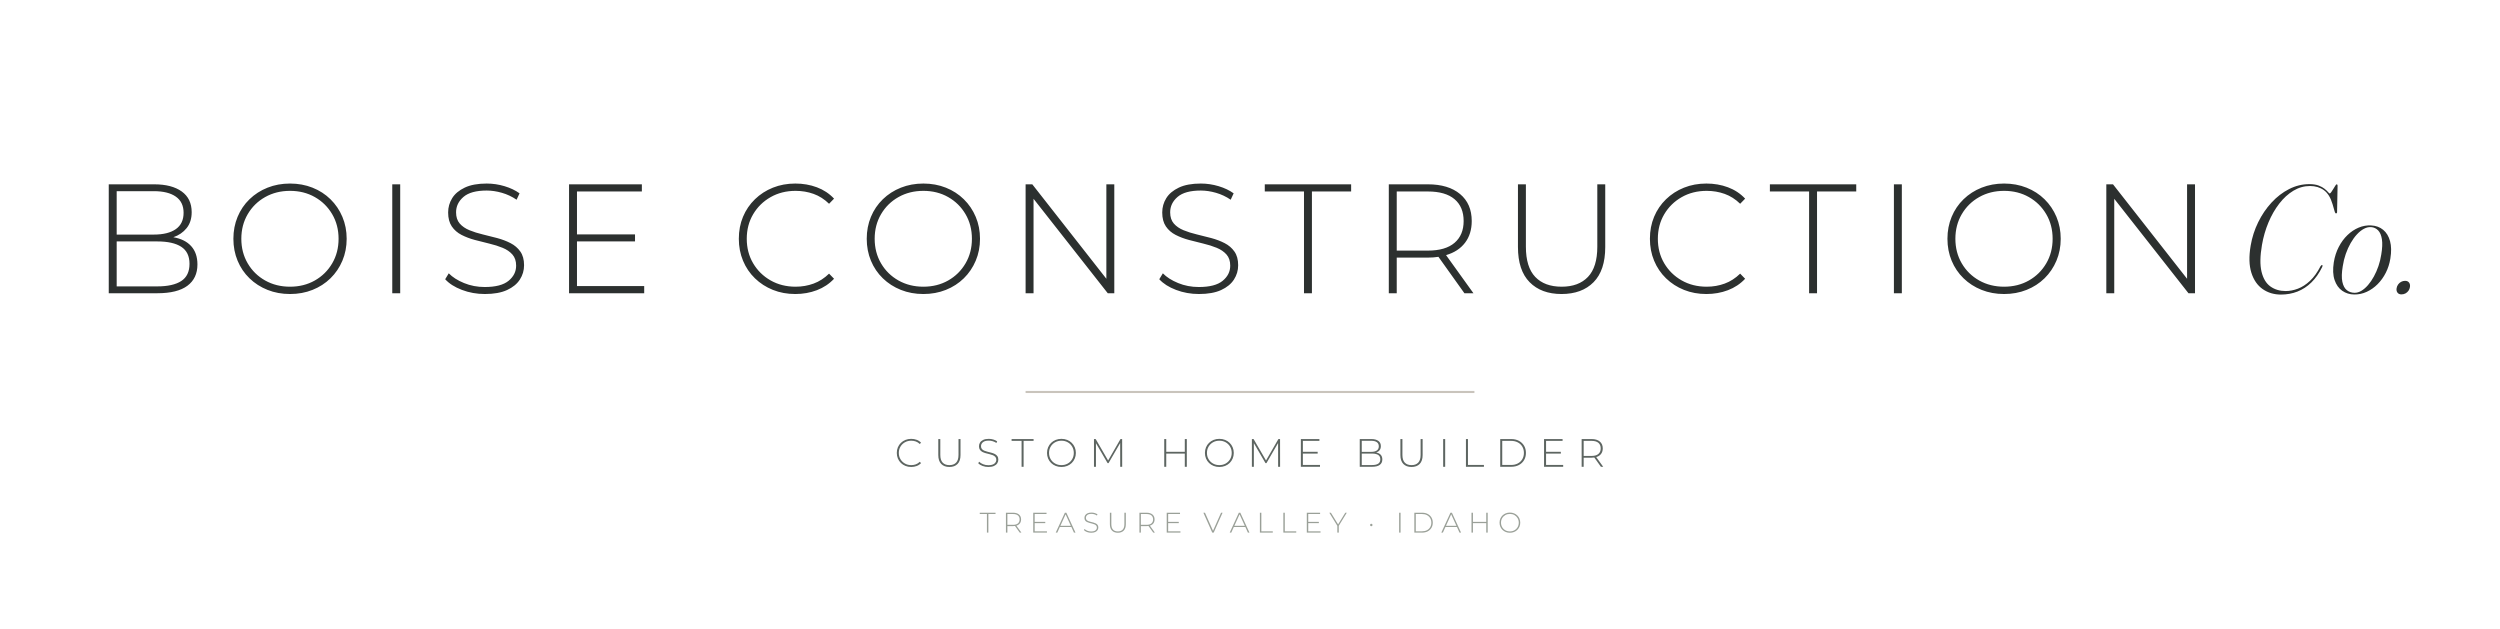
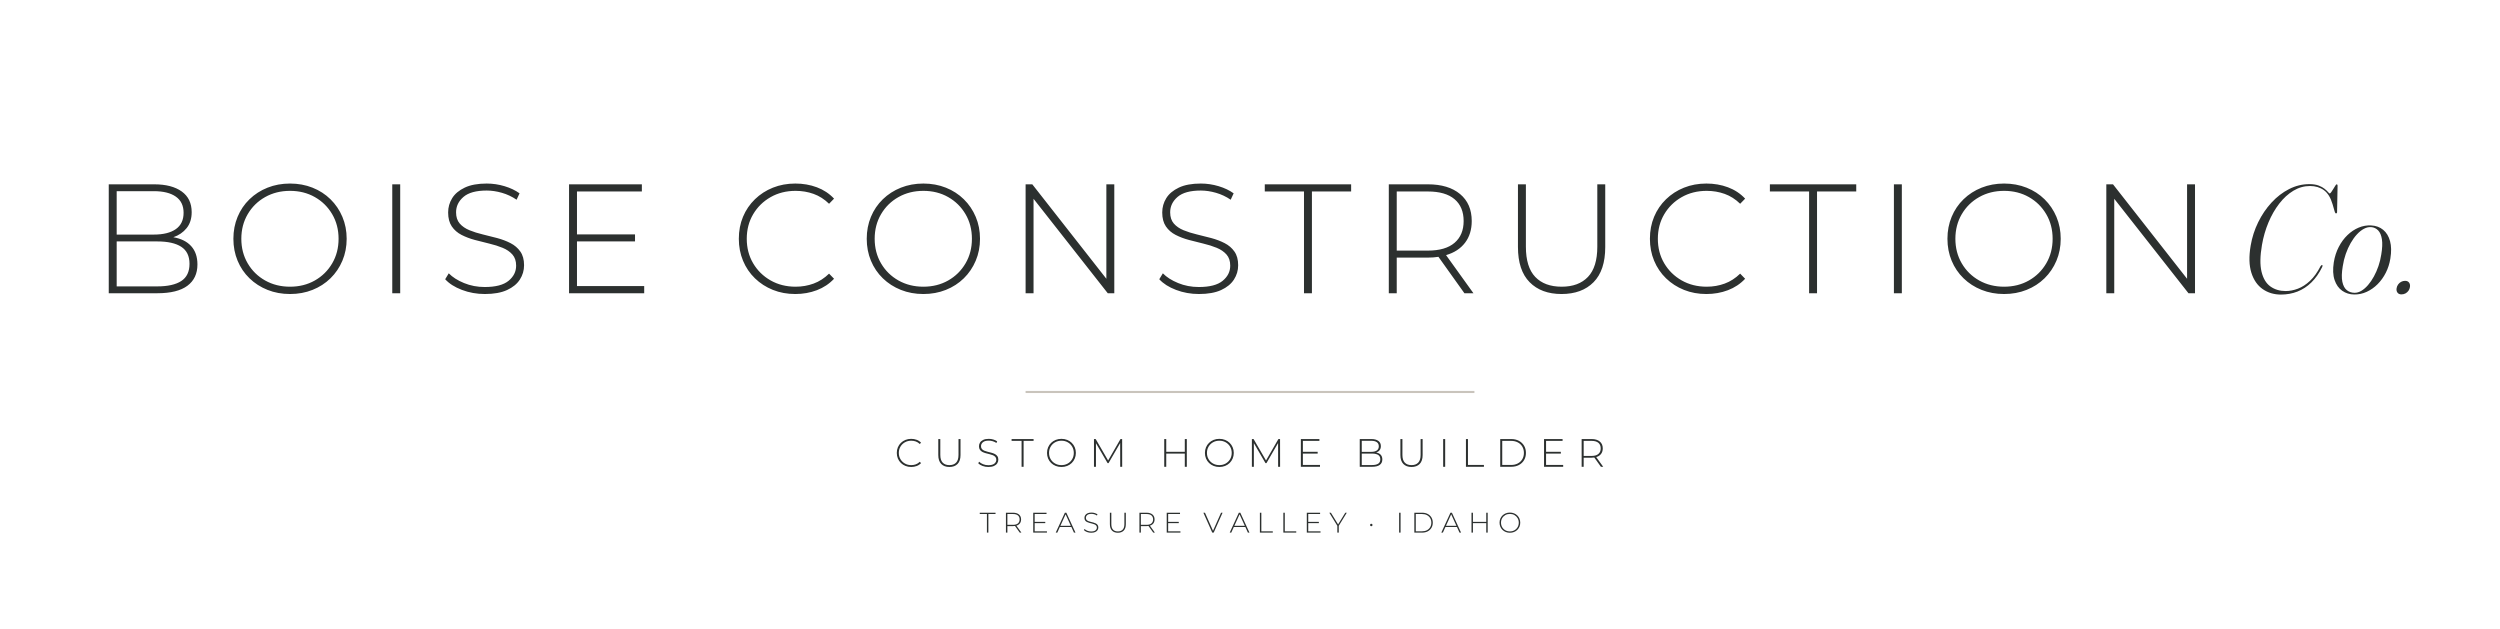
<svg xmlns="http://www.w3.org/2000/svg" viewBox="0 0 1671 420" width="1671" height="420" role="img" aria-label="Boise Construction Co logo - custom home builder in Boise, Idaho">
  <path d="M 105.136 196 L 72.688 196 L 72.688 123.2 L 103.056 123.2 Q 114.808 123.2 121.464 127.984 Q 128.12 132.768 128.12 141.816 L 128.12 141.816 Q 128.12 148.264 124.74 152.476 Q 121.36 156.688 115.848 158.56 L 115.848 158.56 Q 123.648 159.912 127.808 164.54 Q 131.968 169.168 131.968 176.76 L 131.968 176.76 Q 131.968 186.016 125.26 191.008 Q 118.552 196 105.136 196 L 105.136 196 M 77.992 161.368 L 77.992 191.424 L 105.136 191.424 Q 115.64 191.424 121.152 187.836 Q 126.664 184.248 126.664 176.344 L 126.664 176.344 Q 126.664 168.544 121.152 164.956 Q 115.64 161.368 105.136 161.368 L 105.136 161.368 L 77.992 161.368 M 77.992 127.776 L 77.992 156.792 L 102.848 156.792 Q 112.312 156.792 117.512 153.152 Q 122.712 149.512 122.712 142.232 L 122.712 142.232 Q 122.712 135.056 117.512 131.416 Q 112.312 127.776 102.848 127.776 L 102.848 127.776 L 77.992 127.776 M 193.855 196.52 L 193.855 196.52 Q 185.743 196.52 178.827 193.764 Q 171.911 191.008 166.763 186.016 Q 161.615 181.024 158.807 174.264 Q 155.999 167.504 155.999 159.6 L 155.999 159.6 Q 155.999 151.696 158.807 144.936 Q 161.615 138.176 166.763 133.184 Q 171.911 128.192 178.827 125.436 Q 185.743 122.68 193.855 122.68 L 193.855 122.68 Q 201.967 122.68 208.883 125.436 Q 215.799 128.192 220.895 133.184 Q 225.991 138.176 228.851 144.936 Q 231.711 151.696 231.711 159.6 L 231.711 159.6 Q 231.711 167.504 228.851 174.264 Q 225.991 181.024 220.895 186.016 Q 215.799 191.008 208.883 193.764 Q 201.967 196.52 193.855 196.52 M 193.855 191.632 L 193.855 191.632 Q 203.111 191.632 210.443 187.472 Q 217.775 183.312 222.039 176.032 Q 226.303 168.752 226.303 159.6 L 226.303 159.6 Q 226.303 150.448 222.039 143.168 Q 217.775 135.888 210.443 131.728 Q 203.111 127.568 193.855 127.568 L 193.855 127.568 Q 184.599 127.568 177.215 131.728 Q 169.831 135.888 165.567 143.168 Q 161.303 150.448 161.303 159.6 L 161.303 159.6 Q 161.303 168.752 165.567 176.032 Q 169.831 183.312 177.215 187.472 Q 184.599 191.632 193.855 191.632 M 267.495 196 L 262.191 196 L 262.191 123.2 L 267.495 123.2 L 267.495 196 M 324.078 196.52 L 324.078 196.52 Q 315.966 196.52 308.738 193.764 Q 301.51 191.008 297.558 186.64 L 297.558 186.64 L 299.95 182.688 Q 303.694 186.536 310.142 189.188 Q 316.59 191.84 323.974 191.84 L 323.974 191.84 Q 334.894 191.84 339.938 187.68 Q 344.982 183.52 344.982 177.592 L 344.982 177.592 Q 344.982 172.912 342.486 170.104 Q 339.99 167.296 335.934 165.632 Q 331.878 163.968 327.042 162.824 Q 322.206 161.68 317.37 160.38 Q 312.534 159.08 308.478 157 Q 304.422 154.92 301.978 151.332 Q 299.534 147.744 299.534 142.024 L 299.534 142.024 Q 299.534 136.824 302.238 132.456 Q 304.942 128.088 310.662 125.384 Q 316.382 122.68 325.326 122.68 L 325.326 122.68 Q 331.358 122.68 337.234 124.448 Q 343.11 126.216 347.27 129.232 L 347.27 129.232 L 345.294 133.496 Q 340.718 130.376 335.466 128.868 Q 330.214 127.36 325.326 127.36 L 325.326 127.36 Q 314.718 127.36 309.778 131.624 Q 304.838 135.888 304.838 141.92 L 304.838 141.92 Q 304.838 146.6 307.282 149.408 Q 309.726 152.216 313.782 153.88 Q 317.838 155.544 322.674 156.688 Q 327.51 157.832 332.346 159.132 Q 337.182 160.432 341.238 162.512 Q 345.294 164.592 347.79 168.128 Q 350.286 171.664 350.286 177.28 L 350.286 177.28 Q 350.286 182.48 347.478 186.848 Q 344.67 191.216 338.898 193.868 Q 333.126 196.52 324.078 196.52 M 430.582 196 L 380.35 196 L 380.35 123.2 L 429.022 123.2 L 429.022 127.984 L 385.654 127.984 L 385.654 156.688 L 424.446 156.688 L 424.446 161.368 L 385.654 161.368 L 385.654 191.216 L 430.582 191.216 L 430.582 196 M 531.581 196.52 L 531.581 196.52 Q 523.469 196.52 516.605 193.764 Q 509.741 191.008 504.593 186.016 Q 499.445 181.024 496.637 174.264 Q 493.829 167.504 493.829 159.6 L 493.829 159.6 Q 493.829 151.592 496.637 144.884 Q 499.445 138.176 504.593 133.184 Q 509.741 128.192 516.605 125.436 Q 523.469 122.68 531.581 122.68 L 531.581 122.68 Q 539.277 122.68 545.985 125.176 Q 552.693 127.672 557.477 132.768 L 557.477 132.768 L 554.149 136.2 Q 549.469 131.624 543.801 129.596 Q 538.133 127.568 531.789 127.568 L 531.789 127.568 Q 522.429 127.568 515.045 131.78 Q 507.661 135.992 503.397 143.22 Q 499.133 150.448 499.133 159.6 L 499.133 159.6 Q 499.133 168.752 503.397 175.98 Q 507.661 183.208 515.045 187.42 Q 522.429 191.632 531.789 191.632 L 531.789 191.632 Q 538.133 191.632 543.801 189.552 Q 549.469 187.472 554.149 182.896 L 554.149 182.896 L 557.477 186.328 Q 552.693 191.424 545.985 193.972 Q 539.277 196.52 531.581 196.52 M 617.18 196.52 L 617.18 196.52 Q 609.068 196.52 602.152 193.764 Q 595.236 191.008 590.088 186.016 Q 584.94 181.024 582.132 174.264 Q 579.324 167.504 579.324 159.6 L 579.324 159.6 Q 579.324 151.696 582.132 144.936 Q 584.94 138.176 590.088 133.184 Q 595.236 128.192 602.152 125.436 Q 609.068 122.68 617.18 122.68 L 617.18 122.68 Q 625.292 122.68 632.208 125.436 Q 639.124 128.192 644.22 133.184 Q 649.316 138.176 652.176 144.936 Q 655.036 151.696 655.036 159.6 L 655.036 159.6 Q 655.036 167.504 652.176 174.264 Q 649.316 181.024 644.22 186.016 Q 639.124 191.008 632.208 193.764 Q 625.292 196.52 617.18 196.52 M 617.18 191.632 L 617.18 191.632 Q 626.436 191.632 633.768 187.472 Q 641.1 183.312 645.364 176.032 Q 649.628 168.752 649.628 159.6 L 649.628 159.6 Q 649.628 150.448 645.364 143.168 Q 641.1 135.888 633.768 131.728 Q 626.436 127.568 617.18 127.568 L 617.18 127.568 Q 607.924 127.568 600.54 131.728 Q 593.156 135.888 588.892 143.168 Q 584.628 150.448 584.628 159.6 L 584.628 159.6 Q 584.628 168.752 588.892 176.032 Q 593.156 183.312 600.54 187.472 Q 607.924 191.632 617.18 191.632 M 690.819 196 L 685.515 196 L 685.515 123.2 L 689.987 123.2 L 739.491 186.328 L 739.491 123.2 L 744.795 123.2 L 744.795 196 L 740.427 196 L 690.819 132.872 L 690.819 196 M 801.379 196.52 L 801.379 196.52 Q 793.267 196.52 786.039 193.764 Q 778.811 191.008 774.859 186.64 L 774.859 186.64 L 777.251 182.688 Q 780.995 186.536 787.443 189.188 Q 793.891 191.84 801.275 191.84 L 801.275 191.84 Q 812.195 191.84 817.239 187.68 Q 822.283 183.52 822.283 177.592 L 822.283 177.592 Q 822.283 172.912 819.787 170.104 Q 817.291 167.296 813.235 165.632 Q 809.179 163.968 804.343 162.824 Q 799.507 161.68 794.671 160.38 Q 789.835 159.08 785.779 157 Q 781.723 154.92 779.279 151.332 Q 776.835 147.744 776.835 142.024 L 776.835 142.024 Q 776.835 136.824 779.539 132.456 Q 782.243 128.088 787.963 125.384 Q 793.683 122.68 802.627 122.68 L 802.627 122.68 Q 808.659 122.68 814.535 124.448 Q 820.411 126.216 824.571 129.232 L 824.571 129.232 L 822.595 133.496 Q 818.019 130.376 812.767 128.868 Q 807.515 127.36 802.627 127.36 L 802.627 127.36 Q 792.019 127.36 787.079 131.624 Q 782.139 135.888 782.139 141.92 L 782.139 141.92 Q 782.139 146.6 784.583 149.408 Q 787.027 152.216 791.083 153.88 Q 795.139 155.544 799.975 156.688 Q 804.811 157.832 809.647 159.132 Q 814.483 160.432 818.539 162.512 Q 822.595 164.592 825.091 168.128 Q 827.587 171.664 827.587 177.28 L 827.587 177.28 Q 827.587 182.48 824.779 186.848 Q 821.971 191.216 816.199 193.868 Q 810.427 196.52 801.379 196.52 M 876.89 196 L 871.586 196 L 871.586 127.984 L 845.378 127.984 L 845.378 123.2 L 903.098 123.2 L 903.098 127.984 L 876.89 127.984 L 876.89 196 M 933.578 196 L 928.274 196 L 928.274 123.2 L 954.378 123.2 Q 968.106 123.2 975.906 129.7 Q 983.706 136.2 983.706 147.744 L 983.706 147.744 Q 983.706 156.376 979.234 162.252 Q 974.762 168.128 966.546 170.52 L 966.546 170.52 L 984.85 196 L 978.818 196 L 961.45 171.664 Q 958.122 172.184 954.378 172.184 L 954.378 172.184 L 933.578 172.184 L 933.578 196 M 933.578 127.984 L 933.578 167.504 L 954.378 167.504 Q 966.13 167.504 972.214 162.304 Q 978.298 157.104 978.298 147.744 L 978.298 147.744 Q 978.298 138.28 972.214 133.132 Q 966.13 127.984 954.378 127.984 L 954.378 127.984 L 933.578 127.984 M 1043.721 196.52 L 1043.721 196.52 Q 1030.201 196.52 1022.401 188.616 Q 1014.601 180.712 1014.601 165.112 L 1014.601 165.112 L 1014.601 123.2 L 1019.905 123.2 L 1019.905 164.904 Q 1019.905 178.528 1026.145 185.08 Q 1032.385 191.632 1043.825 191.632 L 1043.825 191.632 Q 1055.161 191.632 1061.401 185.08 Q 1067.641 178.528 1067.641 164.904 L 1067.641 164.904 L 1067.641 123.2 L 1072.945 123.2 L 1072.945 165.112 Q 1072.945 180.712 1065.145 188.616 Q 1057.345 196.52 1043.721 196.52 M 1140.553 196.52 L 1140.553 196.52 Q 1132.441 196.52 1125.577 193.764 Q 1118.713 191.008 1113.565 186.016 Q 1108.417 181.024 1105.609 174.264 Q 1102.801 167.504 1102.801 159.6 L 1102.801 159.6 Q 1102.801 151.592 1105.609 144.884 Q 1108.417 138.176 1113.565 133.184 Q 1118.713 128.192 1125.577 125.436 Q 1132.441 122.68 1140.553 122.68 L 1140.553 122.68 Q 1148.249 122.68 1154.957 125.176 Q 1161.665 127.672 1166.449 132.768 L 1166.449 132.768 L 1163.121 136.2 Q 1158.441 131.624 1152.773 129.596 Q 1147.105 127.568 1140.761 127.568 L 1140.761 127.568 Q 1131.401 127.568 1124.017 131.78 Q 1116.633 135.992 1112.369 143.22 Q 1108.105 150.448 1108.105 159.6 L 1108.105 159.6 Q 1108.105 168.752 1112.369 175.98 Q 1116.633 183.208 1124.017 187.42 Q 1131.401 191.632 1140.761 191.632 L 1140.761 191.632 Q 1147.105 191.632 1152.773 189.552 Q 1158.441 187.472 1163.121 182.896 L 1163.121 182.896 L 1166.449 186.328 Q 1161.665 191.424 1154.957 193.972 Q 1148.249 196.52 1140.553 196.52 M 1214.504 196 L 1209.2 196 L 1209.2 127.984 L 1182.992 127.984 L 1182.992 123.2 L 1240.712 123.2 L 1240.712 127.984 L 1214.504 127.984 L 1214.504 196 M 1271.191 196 L 1265.887 196 L 1265.887 123.2 L 1271.191 123.2 L 1271.191 196 M 1339.527 196.52 L 1339.527 196.52 Q 1331.415 196.52 1324.499 193.764 Q 1317.583 191.008 1312.435 186.016 Q 1307.287 181.024 1304.479 174.264 Q 1301.671 167.504 1301.671 159.6 L 1301.671 159.6 Q 1301.671 151.696 1304.479 144.936 Q 1307.287 138.176 1312.435 133.184 Q 1317.583 128.192 1324.499 125.436 Q 1331.415 122.68 1339.527 122.68 L 1339.527 122.68 Q 1347.639 122.68 1354.555 125.436 Q 1361.471 128.192 1366.567 133.184 Q 1371.663 138.176 1374.523 144.936 Q 1377.383 151.696 1377.383 159.6 L 1377.383 159.6 Q 1377.383 167.504 1374.523 174.264 Q 1371.663 181.024 1366.567 186.016 Q 1361.471 191.008 1354.555 193.764 Q 1347.639 196.52 1339.527 196.52 M 1339.527 191.632 L 1339.527 191.632 Q 1348.783 191.632 1356.115 187.472 Q 1363.447 183.312 1367.711 176.032 Q 1371.975 168.752 1371.975 159.6 L 1371.975 159.6 Q 1371.975 150.448 1367.711 143.168 Q 1363.447 135.888 1356.115 131.728 Q 1348.783 127.568 1339.527 127.568 L 1339.527 127.568 Q 1330.271 127.568 1322.887 131.728 Q 1315.503 135.888 1311.239 143.168 Q 1306.975 150.448 1306.975 159.6 L 1306.975 159.6 Q 1306.975 168.752 1311.239 176.032 Q 1315.503 183.312 1322.887 187.472 Q 1330.271 191.632 1339.527 191.632 M 1413.166 196 L 1407.862 196 L 1407.862 123.2 L 1412.334 123.2 L 1461.838 186.328 L 1461.838 123.2 L 1467.142 123.2 L 1467.142 196 L 1462.774 196 L 1413.166 132.872 L 1413.166 196" fill="#2C302F" />
  <g transform="translate(1502.502 196.000) scale(0.916954)">
    <path d="M54.179 -20.517Q54.439 -20.304 54.414 -19.971Q54.388 -19.637 54.095 -19.026Q50.829 -12.34 46.274 -7.879Q41.719 -3.418 36.112 -1.222Q30.506 0.975 24.065 0.975Q16.517 0.975 10.785 -3.008Q5.053 -6.991 2.527 -14.939Q0 -22.888 2.008 -34.719Q3.535 -43.69 7.492 -51.761Q11.45 -59.833 17.226 -66.098Q23.003 -72.363 30.051 -75.949Q37.098 -79.535 44.795 -79.535Q48.827 -79.535 51.54 -78.507Q54.253 -77.478 55.912 -76.122Q57.572 -74.765 58.436 -73.737Q59.3 -72.708 59.61 -72.708Q60.058 -72.708 60.768 -73.727Q61.477 -74.746 62.27 -76.051Q63.063 -77.355 63.71 -78.374Q64.357 -79.393 64.675 -79.393Q64.992 -79.393 65.172 -79.144Q65.351 -78.895 65.362 -78.338L64.998 -59.183Q65.001 -58.677 64.806 -58.454Q64.611 -58.23 64.347 -58.186Q63.755 -58.111 63.376 -59.138L61.728 -64.825Q59.62 -72.077 55.392 -75.122Q51.163 -78.167 45.305 -78.167Q38.866 -78.167 33.166 -74.734Q27.466 -71.3 22.84 -65.31Q18.213 -59.32 14.977 -51.59Q11.74 -43.859 10.254 -35.258Q8.151 -23.099 9.931 -15.701Q11.711 -8.302 16.384 -4.951Q21.057 -1.599 27.533 -1.599Q31.915 -1.599 36.469 -3.329Q41.024 -5.06 45.259 -9.018Q49.494 -12.976 52.907 -19.658Q53.243 -20.19 53.603 -20.429Q53.962 -20.668 54.179 -20.517Z M89.849 -49.427Q95.039 -49.166 98.602 -46.225Q102.165 -43.284 103.609 -37.975Q105.052 -32.666 103.836 -25.275Q102.953 -19.744 100.528 -14.958Q98.103 -10.171 94.534 -6.599Q90.964 -3.027 86.609 -1.034Q82.254 0.96 77.503 0.915Q72.583 0.87 68.759 -1.788Q64.935 -4.445 63.173 -9.666Q61.411 -14.886 62.607 -22.556Q63.619 -28.729 66.229 -33.759Q68.839 -38.789 72.58 -42.389Q76.321 -45.989 80.759 -47.842Q85.197 -49.696 89.849 -49.427ZM77.686 -0.313Q80.204 -0.274 82.719 -1.773Q85.233 -3.273 87.561 -5.968Q89.889 -8.663 91.831 -12.207Q93.774 -15.75 95.162 -19.817Q96.551 -23.883 97.194 -28.156Q98.364 -34.983 97.685 -39.326Q97.007 -43.669 94.926 -45.818Q92.846 -47.968 89.825 -48.199Q87.23 -48.388 84.581 -46.982Q81.932 -45.575 79.467 -42.899Q77.001 -40.222 74.917 -36.586Q72.833 -32.949 71.33 -28.64Q69.827 -24.331 69.138 -19.685Q67.94 -12.562 68.844 -8.33Q69.748 -4.098 72.115 -2.232Q74.481 -0.366 77.686 -0.313Z M111.899 0.84Q109.963 0.84 109.012 -0.461Q108.062 -1.763 108.391 -3.676Q108.63 -5.158 109.492 -6.382Q110.355 -7.606 111.702 -8.325Q113.049 -9.043 114.572 -9.043Q116.572 -9.043 117.503 -7.713Q118.434 -6.383 118.098 -4.466Q117.903 -3.051 117.061 -1.844Q116.219 -0.637 114.9 0.102Q113.581 0.84 111.899 0.84Z" fill="#2C302F" />
  </g>
  <line x1="685.5" y1="262" x2="985.5" y2="262" stroke="#C9C4BC" stroke-width="1.4" />
-   <path d="M 609.034 312.132 L 609.034 312.132 Q 606.968 312.132 605.22 311.431 Q 603.472 310.729 602.161 309.457 Q 600.85 308.186 600.135 306.464 Q 599.42 304.743 599.42 302.73 L 599.42 302.73 Q 599.42 300.691 600.135 298.982 Q 600.85 297.274 602.161 296.003 Q 603.472 294.731 605.22 294.029 Q 606.968 293.328 609.034 293.328 L 609.034 293.328 Q 610.994 293.328 612.702 293.963 Q 614.411 294.599 615.629 295.897 L 615.629 295.897 L 614.781 296.771 Q 613.589 295.605 612.146 295.089 Q 610.703 294.572 609.087 294.572 L 609.087 294.572 Q 606.703 294.572 604.823 295.645 Q 602.942 296.718 601.856 298.558 Q 600.77 300.399 600.77 302.73 L 600.77 302.73 Q 600.77 305.061 601.856 306.901 Q 602.942 308.742 604.823 309.815 Q 606.703 310.888 609.087 310.888 L 609.087 310.888 Q 610.703 310.888 612.146 310.358 Q 613.589 309.828 614.781 308.663 L 614.781 308.663 L 615.629 309.537 Q 614.411 310.835 612.702 311.484 Q 610.994 312.132 609.034 312.132 M 634.566 312.132 L 634.566 312.132 Q 631.123 312.132 629.137 310.12 Q 627.15 308.107 627.15 304.134 L 627.15 304.134 L 627.15 293.46 L 628.501 293.46 L 628.501 304.081 Q 628.501 307.55 630.09 309.219 Q 631.679 310.888 634.593 310.888 L 634.593 310.888 Q 637.48 310.888 639.069 309.219 Q 640.658 307.55 640.658 304.081 L 640.658 304.081 L 640.658 293.46 L 642.009 293.46 L 642.009 304.134 Q 642.009 308.107 640.022 310.12 Q 638.036 312.132 634.566 312.132 M 660.602 312.132 L 660.602 312.132 Q 658.536 312.132 656.695 311.431 Q 654.854 310.729 653.848 309.616 L 653.848 309.616 L 654.457 308.61 Q 655.41 309.59 657.053 310.265 Q 658.695 310.941 660.575 310.941 L 660.575 310.941 Q 663.356 310.941 664.641 309.881 Q 665.925 308.822 665.925 307.312 L 665.925 307.312 Q 665.925 306.12 665.29 305.405 Q 664.654 304.69 663.621 304.266 Q 662.588 303.842 661.356 303.551 Q 660.125 303.26 658.893 302.929 Q 657.662 302.598 656.629 302.068 Q 655.596 301.538 654.973 300.624 Q 654.351 299.711 654.351 298.254 L 654.351 298.254 Q 654.351 296.93 655.04 295.817 Q 655.728 294.705 657.185 294.016 Q 658.642 293.328 660.919 293.328 L 660.919 293.328 Q 662.456 293.328 663.952 293.778 Q 665.448 294.228 666.508 294.996 L 666.508 294.996 L 666.005 296.082 Q 664.839 295.288 663.502 294.903 Q 662.164 294.519 660.919 294.519 L 660.919 294.519 Q 658.218 294.519 656.96 295.605 Q 655.702 296.691 655.702 298.227 L 655.702 298.227 Q 655.702 299.419 656.324 300.134 Q 656.947 300.85 657.98 301.273 Q 659.012 301.697 660.244 301.988 Q 661.476 302.28 662.707 302.611 Q 663.939 302.942 664.972 303.472 Q 666.005 304.001 666.64 304.902 Q 667.276 305.802 667.276 307.233 L 667.276 307.233 Q 667.276 308.557 666.561 309.669 Q 665.846 310.782 664.376 311.457 Q 662.906 312.132 660.602 312.132 M 684.174 312 L 682.823 312 L 682.823 294.678 L 676.149 294.678 L 676.149 293.46 L 690.848 293.46 L 690.848 294.678 L 684.174 294.678 L 684.174 312 M 709.468 312.132 L 709.468 312.132 Q 707.402 312.132 705.641 311.431 Q 703.879 310.729 702.568 309.457 Q 701.257 308.186 700.542 306.464 Q 699.827 304.743 699.827 302.73 L 699.827 302.73 Q 699.827 300.717 700.542 298.996 Q 701.257 297.274 702.568 296.003 Q 703.879 294.731 705.641 294.029 Q 707.402 293.328 709.468 293.328 L 709.468 293.328 Q 711.534 293.328 713.295 294.029 Q 715.056 294.731 716.354 296.003 Q 717.652 297.274 718.38 298.996 Q 719.109 300.717 719.109 302.73 L 719.109 302.73 Q 719.109 304.743 718.38 306.464 Q 717.652 308.186 716.354 309.457 Q 715.056 310.729 713.295 311.431 Q 711.534 312.132 709.468 312.132 M 709.468 310.888 L 709.468 310.888 Q 711.825 310.888 713.692 309.828 Q 715.559 308.769 716.645 306.915 Q 717.731 305.061 717.731 302.73 L 717.731 302.73 Q 717.731 300.399 716.645 298.545 Q 715.559 296.691 713.692 295.632 Q 711.825 294.572 709.468 294.572 L 709.468 294.572 Q 707.111 294.572 705.23 295.632 Q 703.35 296.691 702.264 298.545 Q 701.178 300.399 701.178 302.73 L 701.178 302.73 Q 701.178 305.061 702.264 306.915 Q 703.35 308.769 705.23 309.828 Q 707.111 310.888 709.468 310.888 M 732.537 312 L 731.212 312 L 731.212 293.46 L 732.351 293.46 L 740.668 307.789 L 748.931 293.46 L 750.044 293.46 L 750.07 312 L 748.746 312 L 748.72 296.135 L 740.959 309.537 L 740.297 309.537 L 732.537 296.215 L 732.537 312 M 793.269 312 L 791.918 312 L 791.918 303.18 L 779.522 303.18 L 779.522 312 L 778.172 312 L 778.172 293.46 L 779.522 293.46 L 779.522 301.988 L 791.918 301.988 L 791.918 293.46 L 793.269 293.46 L 793.269 312 M 815.013 312.132 L 815.013 312.132 Q 812.947 312.132 811.186 311.431 Q 809.425 310.729 808.114 309.457 Q 806.803 308.186 806.088 306.464 Q 805.372 304.743 805.372 302.73 L 805.372 302.73 Q 805.372 300.717 806.088 298.996 Q 806.803 297.274 808.114 296.003 Q 809.425 294.731 811.186 294.029 Q 812.947 293.328 815.013 293.328 L 815.013 293.328 Q 817.079 293.328 818.84 294.029 Q 820.602 294.731 821.9 296.003 Q 823.197 297.274 823.926 298.996 Q 824.654 300.717 824.654 302.73 L 824.654 302.73 Q 824.654 304.743 823.926 306.464 Q 823.197 308.186 821.9 309.457 Q 820.602 310.729 818.84 311.431 Q 817.079 312.132 815.013 312.132 M 815.013 310.888 L 815.013 310.888 Q 817.371 310.888 819.238 309.828 Q 821.105 308.769 822.191 306.915 Q 823.277 305.061 823.277 302.73 L 823.277 302.73 Q 823.277 300.399 822.191 298.545 Q 821.105 296.691 819.238 295.632 Q 817.371 294.572 815.013 294.572 L 815.013 294.572 Q 812.656 294.572 810.776 295.632 Q 808.895 296.691 807.809 298.545 Q 806.723 300.399 806.723 302.73 L 806.723 302.73 Q 806.723 305.061 807.809 306.915 Q 808.895 308.769 810.776 309.828 Q 812.656 310.888 815.013 310.888 M 838.082 312 L 836.758 312 L 836.758 293.46 L 837.897 293.46 L 846.213 307.789 L 854.477 293.46 L 855.589 293.46 L 855.616 312 L 854.292 312 L 854.265 296.135 L 846.505 309.537 L 845.843 309.537 L 838.082 296.215 L 838.082 312 M 882.287 312 L 869.494 312 L 869.494 293.46 L 881.89 293.46 L 881.89 294.678 L 870.845 294.678 L 870.845 301.988 L 880.724 301.988 L 880.724 303.18 L 870.845 303.18 L 870.845 310.782 L 882.287 310.782 L 882.287 312 M 917.116 312 L 908.852 312 L 908.852 293.46 L 916.586 293.46 Q 919.579 293.46 921.274 294.678 Q 922.969 295.897 922.969 298.201 L 922.969 298.201 Q 922.969 299.843 922.108 300.916 Q 921.247 301.988 919.844 302.465 L 919.844 302.465 Q 921.83 302.809 922.89 303.988 Q 923.949 305.167 923.949 307.1 L 923.949 307.1 Q 923.949 309.457 922.241 310.729 Q 920.532 312 917.116 312 L 917.116 312 M 910.203 303.18 L 910.203 310.835 L 917.116 310.835 Q 919.791 310.835 921.195 309.921 Q 922.598 309.007 922.598 306.994 L 922.598 306.994 Q 922.598 305.008 921.195 304.094 Q 919.791 303.18 917.116 303.18 L 917.116 303.18 L 910.203 303.18 M 910.203 294.625 L 910.203 302.015 L 916.533 302.015 Q 918.943 302.015 920.268 301.088 Q 921.592 300.161 921.592 298.307 L 921.592 298.307 Q 921.592 296.479 920.268 295.552 Q 918.943 294.625 916.533 294.625 L 916.533 294.625 L 910.203 294.625 M 943.443 312.132 L 943.443 312.132 Q 939.999 312.132 938.013 310.12 Q 936.027 308.107 936.027 304.134 L 936.027 304.134 L 936.027 293.46 L 937.377 293.46 L 937.377 304.081 Q 937.377 307.55 938.966 309.219 Q 940.556 310.888 943.469 310.888 L 943.469 310.888 Q 946.356 310.888 947.945 309.219 Q 949.534 307.55 949.534 304.081 L 949.534 304.081 L 949.534 293.46 L 950.885 293.46 L 950.885 304.134 Q 950.885 308.107 948.899 310.12 Q 946.912 312.132 943.443 312.132 M 965.955 312 L 964.605 312 L 964.605 293.46 L 965.955 293.46 L 965.955 312 M 991.858 312 L 979.834 312 L 979.834 293.46 L 981.185 293.46 L 981.185 310.782 L 991.858 310.782 L 991.858 312 M 1010.081 312 L 1002.744 312 L 1002.744 293.46 L 1010.081 293.46 Q 1013.021 293.46 1015.245 294.652 Q 1017.47 295.844 1018.702 297.936 Q 1019.933 300.028 1019.933 302.73 L 1019.933 302.73 Q 1019.933 305.432 1018.702 307.524 Q 1017.47 309.616 1015.245 310.808 Q 1013.021 312 1010.081 312 L 1010.081 312 M 1004.095 294.678 L 1004.095 310.782 L 1009.975 310.782 Q 1012.597 310.782 1014.53 309.749 Q 1016.464 308.716 1017.523 306.901 Q 1018.583 305.087 1018.583 302.73 L 1018.583 302.73 Q 1018.583 300.373 1017.523 298.558 Q 1016.464 296.744 1014.53 295.711 Q 1012.597 294.678 1009.975 294.678 L 1009.975 294.678 L 1004.095 294.678 M 1044.83 312 L 1032.037 312 L 1032.037 293.46 L 1044.433 293.46 L 1044.433 294.678 L 1033.388 294.678 L 1033.388 301.988 L 1043.267 301.988 L 1043.267 303.18 L 1033.388 303.18 L 1033.388 310.782 L 1044.83 310.782 L 1044.83 312 M 1058.523 312 L 1057.172 312 L 1057.172 293.46 L 1063.82 293.46 Q 1067.316 293.46 1069.303 295.115 Q 1071.289 296.771 1071.289 299.711 L 1071.289 299.711 Q 1071.289 301.909 1070.15 303.405 Q 1069.011 304.902 1066.919 305.511 L 1066.919 305.511 L 1071.58 312 L 1070.044 312 L 1065.621 305.802 Q 1064.774 305.935 1063.82 305.935 L 1063.82 305.935 L 1058.523 305.935 L 1058.523 312 M 1058.523 294.678 L 1058.523 304.743 L 1063.82 304.743 Q 1066.813 304.743 1068.362 303.419 Q 1069.912 302.094 1069.912 299.711 L 1069.912 299.711 Q 1069.912 297.3 1068.362 295.989 Q 1066.813 294.678 1063.82 294.678 L 1063.82 294.678 L 1058.523 294.678" fill="#5D6561" />
-   <path d="M 660.624 356 L 659.655 356 L 659.655 343.574 L 654.867 343.574 L 654.867 342.7 L 665.412 342.7 L 665.412 343.574 L 660.624 343.574 L 660.624 356 M 673.335 356 L 672.366 356 L 672.366 342.7 L 677.135 342.7 Q 679.643 342.7 681.068 343.887 Q 682.493 345.075 682.493 347.184 L 682.493 347.184 Q 682.493 348.761 681.676 349.834 Q 680.859 350.908 679.358 351.345 L 679.358 351.345 L 682.702 356 L 681.6 356 L 678.427 351.554 Q 677.819 351.649 677.135 351.649 L 677.135 351.649 L 673.335 351.649 L 673.335 356 M 673.335 343.574 L 673.335 350.794 L 677.135 350.794 Q 679.282 350.794 680.393 349.844 Q 681.505 348.894 681.505 347.184 L 681.505 347.184 Q 681.505 345.455 680.393 344.514 Q 679.282 343.574 677.135 343.574 L 677.135 343.574 L 673.335 343.574 M 699.783 356 L 690.606 356 L 690.606 342.7 L 699.498 342.7 L 699.498 343.574 L 691.575 343.574 L 691.575 348.818 L 698.662 348.818 L 698.662 349.673 L 691.575 349.673 L 691.575 355.126 L 699.783 355.126 L 699.783 356 M 706.699 356 L 705.654 356 L 711.772 342.7 L 712.741 342.7 L 718.859 356 L 717.814 356 L 716.123 352.257 L 708.39 352.257 L 706.699 356 M 712.247 343.764 L 708.77 351.44 L 715.743 351.44 L 712.247 343.764 M 729.328 356.095 L 729.328 356.095 Q 727.846 356.095 726.525 355.591 Q 725.205 355.088 724.483 354.29 L 724.483 354.29 L 724.92 353.568 Q 725.604 354.271 726.782 354.755 Q 727.96 355.24 729.309 355.24 L 729.309 355.24 Q 731.304 355.24 732.225 354.48 Q 733.147 353.72 733.147 352.637 L 733.147 352.637 Q 733.147 351.782 732.691 351.269 Q 732.235 350.756 731.494 350.452 Q 730.753 350.148 729.869 349.939 Q 728.986 349.73 728.102 349.493 Q 727.219 349.255 726.478 348.875 Q 725.737 348.495 725.29 347.839 Q 724.844 347.184 724.844 346.139 L 724.844 346.139 Q 724.844 345.189 725.338 344.391 Q 725.832 343.593 726.877 343.099 Q 727.922 342.605 729.556 342.605 L 729.556 342.605 Q 730.658 342.605 731.731 342.928 Q 732.805 343.251 733.565 343.802 L 733.565 343.802 L 733.204 344.581 Q 732.368 344.011 731.408 343.736 Q 730.449 343.46 729.556 343.46 L 729.556 343.46 Q 727.618 343.46 726.715 344.239 Q 725.813 345.018 725.813 346.12 L 725.813 346.12 Q 725.813 346.975 726.259 347.488 Q 726.706 348.001 727.447 348.305 Q 728.188 348.609 729.071 348.818 Q 729.955 349.027 730.838 349.264 Q 731.722 349.502 732.463 349.882 Q 733.204 350.262 733.66 350.908 Q 734.116 351.554 734.116 352.58 L 734.116 352.58 Q 734.116 353.53 733.603 354.328 Q 733.09 355.126 732.035 355.611 Q 730.981 356.095 729.328 356.095 M 747.169 356.095 L 747.169 356.095 Q 744.699 356.095 743.274 354.651 Q 741.849 353.207 741.849 350.357 L 741.849 350.357 L 741.849 342.7 L 742.818 342.7 L 742.818 350.319 Q 742.818 352.808 743.958 354.005 Q 745.098 355.202 747.188 355.202 L 747.188 355.202 Q 749.259 355.202 750.399 354.005 Q 751.539 352.808 751.539 350.319 L 751.539 350.319 L 751.539 342.7 L 752.508 342.7 L 752.508 350.357 Q 752.508 353.207 751.083 354.651 Q 749.658 356.095 747.169 356.095 M 762.559 356 L 761.59 356 L 761.59 342.7 L 766.359 342.7 Q 768.867 342.7 770.292 343.887 Q 771.717 345.075 771.717 347.184 L 771.717 347.184 Q 771.717 348.761 770.9 349.834 Q 770.083 350.908 768.582 351.345 L 768.582 351.345 L 771.926 356 L 770.824 356 L 767.651 351.554 Q 767.043 351.649 766.359 351.649 L 766.359 351.649 L 762.559 351.649 L 762.559 356 M 762.559 343.574 L 762.559 350.794 L 766.359 350.794 Q 768.506 350.794 769.617 349.844 Q 770.729 348.894 770.729 347.184 L 770.729 347.184 Q 770.729 345.455 769.617 344.514 Q 768.506 343.574 766.359 343.574 L 766.359 343.574 L 762.559 343.574 M 789.007 356 L 779.83 356 L 779.83 342.7 L 788.722 342.7 L 788.722 343.574 L 780.799 343.574 L 780.799 348.818 L 787.886 348.818 L 787.886 349.673 L 780.799 349.673 L 780.799 355.126 L 789.007 355.126 L 789.007 356 M 811.237 356 L 810.268 356 L 804.34 342.7 L 805.404 342.7 L 810.781 354.765 L 816.158 342.7 L 817.165 342.7 L 811.237 356 M 822.979 356 L 821.934 356 L 828.052 342.7 L 829.021 342.7 L 835.139 356 L 834.094 356 L 832.403 352.257 L 824.67 352.257 L 822.979 356 M 828.527 343.764 L 825.05 351.44 L 832.023 351.44 L 828.527 343.764 M 850.738 356 L 842.112 356 L 842.112 342.7 L 843.081 342.7 L 843.081 355.126 L 850.738 355.126 L 850.738 356 M 866.413 356 L 857.787 356 L 857.787 342.7 L 858.756 342.7 L 858.756 355.126 L 866.413 355.126 L 866.413 356 M 882.639 356 L 873.462 356 L 873.462 342.7 L 882.354 342.7 L 882.354 343.574 L 874.431 343.574 L 874.431 348.818 L 881.518 348.818 L 881.518 349.673 L 874.431 349.673 L 874.431 355.126 L 882.639 355.126 L 882.639 356 M 894.837 356 L 893.868 356 L 893.868 351.44 L 888.51 342.7 L 889.574 342.7 L 894.381 350.528 L 899.188 342.7 L 900.195 342.7 L 894.837 351.44 L 894.837 356 M 916.573 351.725 L 916.573 351.725 Q 916.231 351.725 916.003 351.488 Q 915.775 351.25 915.775 350.908 L 915.775 350.908 Q 915.775 350.547 916.003 350.319 Q 916.231 350.091 916.573 350.091 L 916.573 350.091 Q 916.896 350.091 917.133 350.319 Q 917.371 350.547 917.371 350.908 L 917.371 350.908 Q 917.371 351.25 917.133 351.488 Q 916.896 351.725 916.573 351.725 M 936.143 356 L 935.174 356 L 935.174 342.7 L 936.143 342.7 L 936.143 356 M 950.602 356 L 945.339 356 L 945.339 342.7 L 950.602 342.7 Q 952.711 342.7 954.307 343.555 Q 955.903 344.41 956.786 345.911 Q 957.67 347.412 957.67 349.35 L 957.67 349.35 Q 957.67 351.288 956.786 352.789 Q 955.903 354.29 954.307 355.145 Q 952.711 356 950.602 356 L 950.602 356 M 946.308 343.574 L 946.308 355.126 L 950.526 355.126 Q 952.407 355.126 953.794 354.385 Q 955.181 353.644 955.941 352.342 Q 956.701 351.041 956.701 349.35 L 956.701 349.35 Q 956.701 347.659 955.941 346.358 Q 955.181 345.056 953.794 344.315 Q 952.407 343.574 950.526 343.574 L 950.526 343.574 L 946.308 343.574 M 964.415 356 L 963.37 356 L 969.488 342.7 L 970.457 342.7 L 976.575 356 L 975.53 356 L 973.839 352.257 L 966.106 352.257 L 964.415 356 M 969.963 343.764 L 966.486 351.44 L 973.459 351.44 L 969.963 343.764 M 994.378 356 L 993.409 356 L 993.409 349.673 L 984.517 349.673 L 984.517 356 L 983.548 356 L 983.548 342.7 L 984.517 342.7 L 984.517 348.818 L 993.409 348.818 L 993.409 342.7 L 994.378 342.7 L 994.378 356 M 1009.217 356.095 L 1009.217 356.095 Q 1007.735 356.095 1006.471 355.591 Q 1005.208 355.088 1004.267 354.176 Q 1003.327 353.264 1002.814 352.029 Q 1002.301 350.794 1002.301 349.35 L 1002.301 349.35 Q 1002.301 347.906 1002.814 346.671 Q 1003.327 345.436 1004.267 344.524 Q 1005.208 343.612 1006.471 343.108 Q 1007.735 342.605 1009.217 342.605 L 1009.217 342.605 Q 1010.699 342.605 1011.962 343.108 Q 1013.226 343.612 1014.157 344.524 Q 1015.088 345.436 1015.61 346.671 Q 1016.133 347.906 1016.133 349.35 L 1016.133 349.35 Q 1016.133 350.794 1015.61 352.029 Q 1015.088 353.264 1014.157 354.176 Q 1013.226 355.088 1011.962 355.591 Q 1010.699 356.095 1009.217 356.095 M 1009.217 355.202 L 1009.217 355.202 Q 1010.908 355.202 1012.247 354.442 Q 1013.587 353.682 1014.366 352.352 Q 1015.145 351.022 1015.145 349.35 L 1015.145 349.35 Q 1015.145 347.678 1014.366 346.348 Q 1013.587 345.018 1012.247 344.258 Q 1010.908 343.498 1009.217 343.498 L 1009.217 343.498 Q 1007.526 343.498 1006.177 344.258 Q 1004.828 345.018 1004.049 346.348 Q 1003.27 347.678 1003.27 349.35 L 1003.27 349.35 Q 1003.27 351.022 1004.049 352.352 Q 1004.828 353.682 1006.177 354.442 Q 1007.526 355.202 1009.217 355.202" fill="#9AA098" />
+   <path d="M 609.034 312.132 L 609.034 312.132 Q 606.968 312.132 605.22 311.431 Q 603.472 310.729 602.161 309.457 Q 600.85 308.186 600.135 306.464 Q 599.42 304.743 599.42 302.73 L 599.42 302.73 Q 599.42 300.691 600.135 298.982 Q 600.85 297.274 602.161 296.003 Q 603.472 294.731 605.22 294.029 Q 606.968 293.328 609.034 293.328 L 609.034 293.328 Q 610.994 293.328 612.702 293.963 Q 614.411 294.599 615.629 295.897 L 615.629 295.897 L 614.781 296.771 Q 613.589 295.605 612.146 295.089 Q 610.703 294.572 609.087 294.572 L 609.087 294.572 Q 606.703 294.572 604.823 295.645 Q 602.942 296.718 601.856 298.558 Q 600.77 300.399 600.77 302.73 L 600.77 302.73 Q 600.77 305.061 601.856 306.901 Q 602.942 308.742 604.823 309.815 Q 606.703 310.888 609.087 310.888 L 609.087 310.888 Q 610.703 310.888 612.146 310.358 Q 613.589 309.828 614.781 308.663 L 614.781 308.663 L 615.629 309.537 Q 614.411 310.835 612.702 311.484 Q 610.994 312.132 609.034 312.132 M 634.566 312.132 L 634.566 312.132 Q 631.123 312.132 629.137 310.12 Q 627.15 308.107 627.15 304.134 L 627.15 304.134 L 627.15 293.46 L 628.501 293.46 L 628.501 304.081 Q 628.501 307.55 630.09 309.219 Q 631.679 310.888 634.593 310.888 L 634.593 310.888 Q 637.48 310.888 639.069 309.219 Q 640.658 307.55 640.658 304.081 L 640.658 304.081 L 640.658 293.46 L 642.009 293.46 L 642.009 304.134 Q 642.009 308.107 640.022 310.12 Q 638.036 312.132 634.566 312.132 M 660.602 312.132 L 660.602 312.132 Q 658.536 312.132 656.695 311.431 Q 654.854 310.729 653.848 309.616 L 653.848 309.616 L 654.457 308.61 Q 655.41 309.59 657.053 310.265 Q 658.695 310.941 660.575 310.941 L 660.575 310.941 Q 663.356 310.941 664.641 309.881 Q 665.925 308.822 665.925 307.312 L 665.925 307.312 Q 665.925 306.12 665.29 305.405 Q 664.654 304.69 663.621 304.266 Q 662.588 303.842 661.356 303.551 Q 660.125 303.26 658.893 302.929 Q 657.662 302.598 656.629 302.068 Q 655.596 301.538 654.973 300.624 Q 654.351 299.711 654.351 298.254 L 654.351 298.254 Q 654.351 296.93 655.04 295.817 Q 655.728 294.705 657.185 294.016 Q 658.642 293.328 660.919 293.328 L 660.919 293.328 Q 662.456 293.328 663.952 293.778 Q 665.448 294.228 666.508 294.996 L 666.508 294.996 L 666.005 296.082 Q 664.839 295.288 663.502 294.903 Q 662.164 294.519 660.919 294.519 L 660.919 294.519 Q 658.218 294.519 656.96 295.605 Q 655.702 296.691 655.702 298.227 L 655.702 298.227 Q 655.702 299.419 656.324 300.134 Q 656.947 300.85 657.98 301.273 Q 659.012 301.697 660.244 301.988 Q 661.476 302.28 662.707 302.611 Q 663.939 302.942 664.972 303.472 Q 666.005 304.001 666.64 304.902 Q 667.276 305.802 667.276 307.233 L 667.276 307.233 Q 667.276 308.557 666.561 309.669 Q 665.846 310.782 664.376 311.457 Q 662.906 312.132 660.602 312.132 M 684.174 312 L 682.823 312 L 682.823 294.678 L 676.149 294.678 L 676.149 293.46 L 690.848 293.46 L 690.848 294.678 L 684.174 294.678 L 684.174 312 M 709.468 312.132 L 709.468 312.132 Q 707.402 312.132 705.641 311.431 Q 703.879 310.729 702.568 309.457 Q 701.257 308.186 700.542 306.464 Q 699.827 304.743 699.827 302.73 L 699.827 302.73 Q 699.827 300.717 700.542 298.996 Q 701.257 297.274 702.568 296.003 Q 703.879 294.731 705.641 294.029 Q 707.402 293.328 709.468 293.328 L 709.468 293.328 Q 711.534 293.328 713.295 294.029 Q 715.056 294.731 716.354 296.003 Q 717.652 297.274 718.38 298.996 Q 719.109 300.717 719.109 302.73 L 719.109 302.73 Q 719.109 304.743 718.38 306.464 Q 717.652 308.186 716.354 309.457 Q 715.056 310.729 713.295 311.431 Q 711.534 312.132 709.468 312.132 M 709.468 310.888 L 709.468 310.888 Q 711.825 310.888 713.692 309.828 Q 715.559 308.769 716.645 306.915 Q 717.731 305.061 717.731 302.73 L 717.731 302.73 Q 717.731 300.399 716.645 298.545 Q 715.559 296.691 713.692 295.632 Q 711.825 294.572 709.468 294.572 L 709.468 294.572 Q 707.111 294.572 705.23 295.632 Q 703.35 296.691 702.264 298.545 Q 701.178 300.399 701.178 302.73 L 701.178 302.73 Q 701.178 305.061 702.264 306.915 Q 703.35 308.769 705.23 309.828 Q 707.111 310.888 709.468 310.888 M 732.537 312 L 731.212 312 L 731.212 293.46 L 732.351 293.46 L 740.668 307.789 L 748.931 293.46 L 750.044 293.46 L 750.07 312 L 748.746 312 L 748.72 296.135 L 740.959 309.537 L 740.297 309.537 L 732.537 296.215 L 732.537 312 M 793.269 312 L 791.918 312 L 791.918 303.18 L 779.522 303.18 L 779.522 312 L 778.172 312 L 778.172 293.46 L 779.522 293.46 L 779.522 301.988 L 791.918 301.988 L 791.918 293.46 L 793.269 293.46 L 793.269 312 M 815.013 312.132 L 815.013 312.132 Q 812.947 312.132 811.186 311.431 Q 809.425 310.729 808.114 309.457 Q 806.803 308.186 806.088 306.464 Q 805.372 304.743 805.372 302.73 L 805.372 302.73 Q 805.372 300.717 806.088 298.996 Q 806.803 297.274 808.114 296.003 Q 809.425 294.731 811.186 294.029 Q 812.947 293.328 815.013 293.328 L 815.013 293.328 Q 817.079 293.328 818.84 294.029 Q 820.602 294.731 821.9 296.003 Q 823.197 297.274 823.926 298.996 Q 824.654 300.717 824.654 302.73 L 824.654 302.73 Q 824.654 304.743 823.926 306.464 Q 823.197 308.186 821.9 309.457 Q 820.602 310.729 818.84 311.431 Q 817.079 312.132 815.013 312.132 M 815.013 310.888 L 815.013 310.888 Q 817.371 310.888 819.238 309.828 Q 821.105 308.769 822.191 306.915 Q 823.277 305.061 823.277 302.73 L 823.277 302.73 Q 823.277 300.399 822.191 298.545 Q 821.105 296.691 819.238 295.632 Q 817.371 294.572 815.013 294.572 L 815.013 294.572 Q 812.656 294.572 810.776 295.632 Q 808.895 296.691 807.809 298.545 Q 806.723 300.399 806.723 302.73 L 806.723 302.73 Q 806.723 305.061 807.809 306.915 Q 808.895 308.769 810.776 309.828 Q 812.656 310.888 815.013 310.888 M 838.082 312 L 836.758 312 L 836.758 293.46 L 837.897 293.46 L 846.213 307.789 L 854.477 293.46 L 855.589 293.46 L 855.616 312 L 854.292 312 L 854.265 296.135 L 846.505 309.537 L 845.843 309.537 L 838.082 296.215 L 838.082 312 M 882.287 312 L 869.494 312 L 869.494 293.46 L 881.89 293.46 L 881.89 294.678 L 870.845 294.678 L 870.845 301.988 L 880.724 301.988 L 880.724 303.18 L 870.845 303.18 L 870.845 310.782 L 882.287 310.782 L 882.287 312 M 917.116 312 L 908.852 312 L 908.852 293.46 L 916.586 293.46 Q 919.579 293.46 921.274 294.678 Q 922.969 295.897 922.969 298.201 L 922.969 298.201 Q 922.969 299.843 922.108 300.916 Q 921.247 301.988 919.844 302.465 L 919.844 302.465 Q 921.83 302.809 922.89 303.988 Q 923.949 305.167 923.949 307.1 L 923.949 307.1 Q 923.949 309.457 922.241 310.729 Q 920.532 312 917.116 312 L 917.116 312 M 910.203 303.18 L 910.203 310.835 L 917.116 310.835 Q 919.791 310.835 921.195 309.921 Q 922.598 309.007 922.598 306.994 L 922.598 306.994 Q 922.598 305.008 921.195 304.094 Q 919.791 303.18 917.116 303.18 L 917.116 303.18 L 910.203 303.18 M 910.203 294.625 L 910.203 302.015 L 916.533 302.015 Q 918.943 302.015 920.268 301.088 Q 921.592 300.161 921.592 298.307 L 921.592 298.307 Q 921.592 296.479 920.268 295.552 Q 918.943 294.625 916.533 294.625 L 916.533 294.625 L 910.203 294.625 M 943.443 312.132 L 943.443 312.132 Q 939.999 312.132 938.013 310.12 Q 936.027 308.107 936.027 304.134 L 936.027 304.134 L 936.027 293.46 L 937.377 293.46 L 937.377 304.081 Q 937.377 307.55 938.966 309.219 Q 940.556 310.888 943.469 310.888 L 943.469 310.888 Q 946.356 310.888 947.945 309.219 Q 949.534 307.55 949.534 304.081 L 949.534 304.081 L 949.534 293.46 L 950.885 293.46 L 950.885 304.134 Q 950.885 308.107 948.899 310.12 Q 946.912 312.132 943.443 312.132 M 965.955 312 L 964.605 312 L 964.605 293.46 L 965.955 293.46 L 965.955 312 M 991.858 312 L 979.834 312 L 979.834 293.46 L 981.185 293.46 L 981.185 310.782 L 991.858 310.782 L 991.858 312 M 1010.081 312 L 1002.744 312 L 1002.744 293.46 L 1010.081 293.46 Q 1013.021 293.46 1015.245 294.652 Q 1017.47 295.844 1018.702 297.936 Q 1019.933 300.028 1019.933 302.73 L 1019.933 302.73 Q 1019.933 305.432 1018.702 307.524 Q 1017.47 309.616 1015.245 310.808 Q 1013.021 312 1010.081 312 L 1010.081 312 M 1004.095 294.678 L 1004.095 310.782 L 1009.975 310.782 Q 1012.597 310.782 1014.53 309.749 Q 1016.464 308.716 1017.523 306.901 Q 1018.583 305.087 1018.583 302.73 L 1018.583 302.73 Q 1018.583 300.373 1017.523 298.558 Q 1016.464 296.744 1014.53 295.711 Q 1012.597 294.678 1009.975 294.678 L 1009.975 294.678 L 1004.095 294.678 M 1044.83 312 L 1032.037 312 L 1032.037 293.46 L 1044.433 293.46 L 1044.433 294.678 L 1033.388 294.678 L 1033.388 301.988 L 1043.267 301.988 L 1043.267 303.18 L 1033.388 303.18 L 1033.388 310.782 L 1044.83 310.782 L 1044.83 312 M 1058.523 312 L 1057.172 312 L 1057.172 293.46 L 1063.82 293.46 Q 1067.316 293.46 1069.303 295.115 Q 1071.289 296.771 1071.289 299.711 L 1071.289 299.711 Q 1071.289 301.909 1070.15 303.405 Q 1069.011 304.902 1066.919 305.511 L 1066.919 305.511 L 1071.58 312 L 1070.044 312 L 1065.621 305.802 Q 1064.774 305.935 1063.82 305.935 L 1063.82 305.935 L 1058.523 305.935 L 1058.523 312 M 1058.523 294.678 L 1058.523 304.743 L 1063.82 304.743 Q 1066.813 304.743 1068.362 303.419 Q 1069.912 302.094 1069.912 299.711 L 1069.912 299.711 Q 1069.912 297.3 1068.362 295.989 Q 1066.813 294.678 1063.82 294.678 L 1063.82 294.678 L 1058.523 294.678" fill="#2C302F" />
+   <path d="M 660.624 356 L 659.655 356 L 659.655 343.574 L 654.867 343.574 L 654.867 342.7 L 665.412 342.7 L 665.412 343.574 L 660.624 343.574 L 660.624 356 M 673.335 356 L 672.366 356 L 672.366 342.7 L 677.135 342.7 Q 679.643 342.7 681.068 343.887 Q 682.493 345.075 682.493 347.184 L 682.493 347.184 Q 682.493 348.761 681.676 349.834 Q 680.859 350.908 679.358 351.345 L 679.358 351.345 L 682.702 356 L 681.6 356 L 678.427 351.554 Q 677.819 351.649 677.135 351.649 L 677.135 351.649 L 673.335 351.649 L 673.335 356 M 673.335 343.574 L 673.335 350.794 L 677.135 350.794 Q 679.282 350.794 680.393 349.844 Q 681.505 348.894 681.505 347.184 L 681.505 347.184 Q 681.505 345.455 680.393 344.514 Q 679.282 343.574 677.135 343.574 L 677.135 343.574 L 673.335 343.574 M 699.783 356 L 690.606 356 L 690.606 342.7 L 699.498 342.7 L 699.498 343.574 L 691.575 343.574 L 691.575 348.818 L 698.662 348.818 L 698.662 349.673 L 691.575 349.673 L 691.575 355.126 L 699.783 355.126 L 699.783 356 M 706.699 356 L 705.654 356 L 711.772 342.7 L 712.741 342.7 L 718.859 356 L 717.814 356 L 716.123 352.257 L 708.39 352.257 L 706.699 356 M 712.247 343.764 L 708.77 351.44 L 715.743 351.44 L 712.247 343.764 M 729.328 356.095 L 729.328 356.095 Q 727.846 356.095 726.525 355.591 Q 725.205 355.088 724.483 354.29 L 724.483 354.29 L 724.92 353.568 Q 725.604 354.271 726.782 354.755 Q 727.96 355.24 729.309 355.24 L 729.309 355.24 Q 731.304 355.24 732.225 354.48 Q 733.147 353.72 733.147 352.637 L 733.147 352.637 Q 733.147 351.782 732.691 351.269 Q 732.235 350.756 731.494 350.452 Q 730.753 350.148 729.869 349.939 Q 728.986 349.73 728.102 349.493 Q 727.219 349.255 726.478 348.875 Q 725.737 348.495 725.29 347.839 Q 724.844 347.184 724.844 346.139 L 724.844 346.139 Q 724.844 345.189 725.338 344.391 Q 725.832 343.593 726.877 343.099 Q 727.922 342.605 729.556 342.605 L 729.556 342.605 Q 730.658 342.605 731.731 342.928 Q 732.805 343.251 733.565 343.802 L 733.565 343.802 L 733.204 344.581 Q 732.368 344.011 731.408 343.736 Q 730.449 343.46 729.556 343.46 L 729.556 343.46 Q 727.618 343.46 726.715 344.239 Q 725.813 345.018 725.813 346.12 L 725.813 346.12 Q 725.813 346.975 726.259 347.488 Q 726.706 348.001 727.447 348.305 Q 728.188 348.609 729.071 348.818 Q 729.955 349.027 730.838 349.264 Q 731.722 349.502 732.463 349.882 Q 733.204 350.262 733.66 350.908 Q 734.116 351.554 734.116 352.58 L 734.116 352.58 Q 734.116 353.53 733.603 354.328 Q 733.09 355.126 732.035 355.611 Q 730.981 356.095 729.328 356.095 M 747.169 356.095 L 747.169 356.095 Q 744.699 356.095 743.274 354.651 Q 741.849 353.207 741.849 350.357 L 741.849 350.357 L 741.849 342.7 L 742.818 342.7 L 742.818 350.319 Q 742.818 352.808 743.958 354.005 Q 745.098 355.202 747.188 355.202 L 747.188 355.202 Q 749.259 355.202 750.399 354.005 Q 751.539 352.808 751.539 350.319 L 751.539 350.319 L 751.539 342.7 L 752.508 342.7 L 752.508 350.357 Q 752.508 353.207 751.083 354.651 Q 749.658 356.095 747.169 356.095 M 762.559 356 L 761.59 356 L 761.59 342.7 L 766.359 342.7 Q 768.867 342.7 770.292 343.887 Q 771.717 345.075 771.717 347.184 L 771.717 347.184 Q 771.717 348.761 770.9 349.834 Q 770.083 350.908 768.582 351.345 L 768.582 351.345 L 771.926 356 L 770.824 356 L 767.651 351.554 Q 767.043 351.649 766.359 351.649 L 766.359 351.649 L 762.559 351.649 L 762.559 356 M 762.559 343.574 L 762.559 350.794 L 766.359 350.794 Q 768.506 350.794 769.617 349.844 Q 770.729 348.894 770.729 347.184 L 770.729 347.184 Q 770.729 345.455 769.617 344.514 Q 768.506 343.574 766.359 343.574 L 766.359 343.574 L 762.559 343.574 M 789.007 356 L 779.83 356 L 779.83 342.7 L 788.722 342.7 L 788.722 343.574 L 780.799 343.574 L 780.799 348.818 L 787.886 348.818 L 787.886 349.673 L 780.799 349.673 L 780.799 355.126 L 789.007 355.126 L 789.007 356 M 811.237 356 L 810.268 356 L 804.34 342.7 L 805.404 342.7 L 810.781 354.765 L 816.158 342.7 L 817.165 342.7 L 811.237 356 M 822.979 356 L 821.934 356 L 828.052 342.7 L 829.021 342.7 L 835.139 356 L 834.094 356 L 832.403 352.257 L 824.67 352.257 L 822.979 356 M 828.527 343.764 L 825.05 351.44 L 832.023 351.44 L 828.527 343.764 M 850.738 356 L 842.112 356 L 842.112 342.7 L 843.081 342.7 L 843.081 355.126 L 850.738 355.126 L 850.738 356 M 866.413 356 L 857.787 356 L 857.787 342.7 L 858.756 342.7 L 858.756 355.126 L 866.413 355.126 L 866.413 356 M 882.639 356 L 873.462 356 L 873.462 342.7 L 882.354 342.7 L 882.354 343.574 L 874.431 343.574 L 874.431 348.818 L 881.518 348.818 L 881.518 349.673 L 874.431 349.673 L 874.431 355.126 L 882.639 355.126 L 882.639 356 M 894.837 356 L 893.868 356 L 893.868 351.44 L 888.51 342.7 L 889.574 342.7 L 894.381 350.528 L 899.188 342.7 L 900.195 342.7 L 894.837 351.44 L 894.837 356 M 916.573 351.725 L 916.573 351.725 Q 916.231 351.725 916.003 351.488 Q 915.775 351.25 915.775 350.908 L 915.775 350.908 Q 915.775 350.547 916.003 350.319 Q 916.231 350.091 916.573 350.091 L 916.573 350.091 Q 916.896 350.091 917.133 350.319 Q 917.371 350.547 917.371 350.908 L 917.371 350.908 Q 917.371 351.25 917.133 351.488 Q 916.896 351.725 916.573 351.725 M 936.143 356 L 935.174 356 L 935.174 342.7 L 936.143 342.7 L 936.143 356 M 950.602 356 L 945.339 356 L 945.339 342.7 L 950.602 342.7 Q 952.711 342.7 954.307 343.555 Q 955.903 344.41 956.786 345.911 Q 957.67 347.412 957.67 349.35 L 957.67 349.35 Q 957.67 351.288 956.786 352.789 Q 955.903 354.29 954.307 355.145 Q 952.711 356 950.602 356 L 950.602 356 M 946.308 343.574 L 946.308 355.126 L 950.526 355.126 Q 952.407 355.126 953.794 354.385 Q 955.181 353.644 955.941 352.342 Q 956.701 351.041 956.701 349.35 L 956.701 349.35 Q 956.701 347.659 955.941 346.358 Q 955.181 345.056 953.794 344.315 Q 952.407 343.574 950.526 343.574 L 950.526 343.574 L 946.308 343.574 M 964.415 356 L 963.37 356 L 969.488 342.7 L 970.457 342.7 L 976.575 356 L 975.53 356 L 973.839 352.257 L 966.106 352.257 L 964.415 356 M 969.963 343.764 L 966.486 351.44 L 973.459 351.44 L 969.963 343.764 M 994.378 356 L 993.409 356 L 993.409 349.673 L 984.517 349.673 L 984.517 356 L 983.548 356 L 983.548 342.7 L 984.517 342.7 L 984.517 348.818 L 993.409 348.818 L 993.409 342.7 L 994.378 342.7 L 994.378 356 M 1009.217 356.095 L 1009.217 356.095 Q 1007.735 356.095 1006.471 355.591 Q 1005.208 355.088 1004.267 354.176 Q 1003.327 353.264 1002.814 352.029 Q 1002.301 350.794 1002.301 349.35 L 1002.301 349.35 Q 1002.301 347.906 1002.814 346.671 Q 1003.327 345.436 1004.267 344.524 Q 1005.208 343.612 1006.471 343.108 Q 1007.735 342.605 1009.217 342.605 L 1009.217 342.605 Q 1010.699 342.605 1011.962 343.108 Q 1013.226 343.612 1014.157 344.524 Q 1015.088 345.436 1015.61 346.671 Q 1016.133 347.906 1016.133 349.35 L 1016.133 349.35 Q 1016.133 350.794 1015.61 352.029 Q 1015.088 353.264 1014.157 354.176 Q 1013.226 355.088 1011.962 355.591 Q 1010.699 356.095 1009.217 356.095 M 1009.217 355.202 L 1009.217 355.202 Q 1010.908 355.202 1012.247 354.442 Q 1013.587 353.682 1014.366 352.352 Q 1015.145 351.022 1015.145 349.35 L 1015.145 349.35 Q 1015.145 347.678 1014.366 346.348 Q 1013.587 345.018 1012.247 344.258 Q 1010.908 343.498 1009.217 343.498 L 1009.217 343.498 Q 1007.526 343.498 1006.177 344.258 Q 1004.828 345.018 1004.049 346.348 Q 1003.27 347.678 1003.27 349.35 L 1003.27 349.35 Q 1003.27 351.022 1004.049 352.352 Q 1004.828 353.682 1006.177 354.442 Q 1007.526 355.202 1009.217 355.202" fill="#2C302F" />
</svg>
